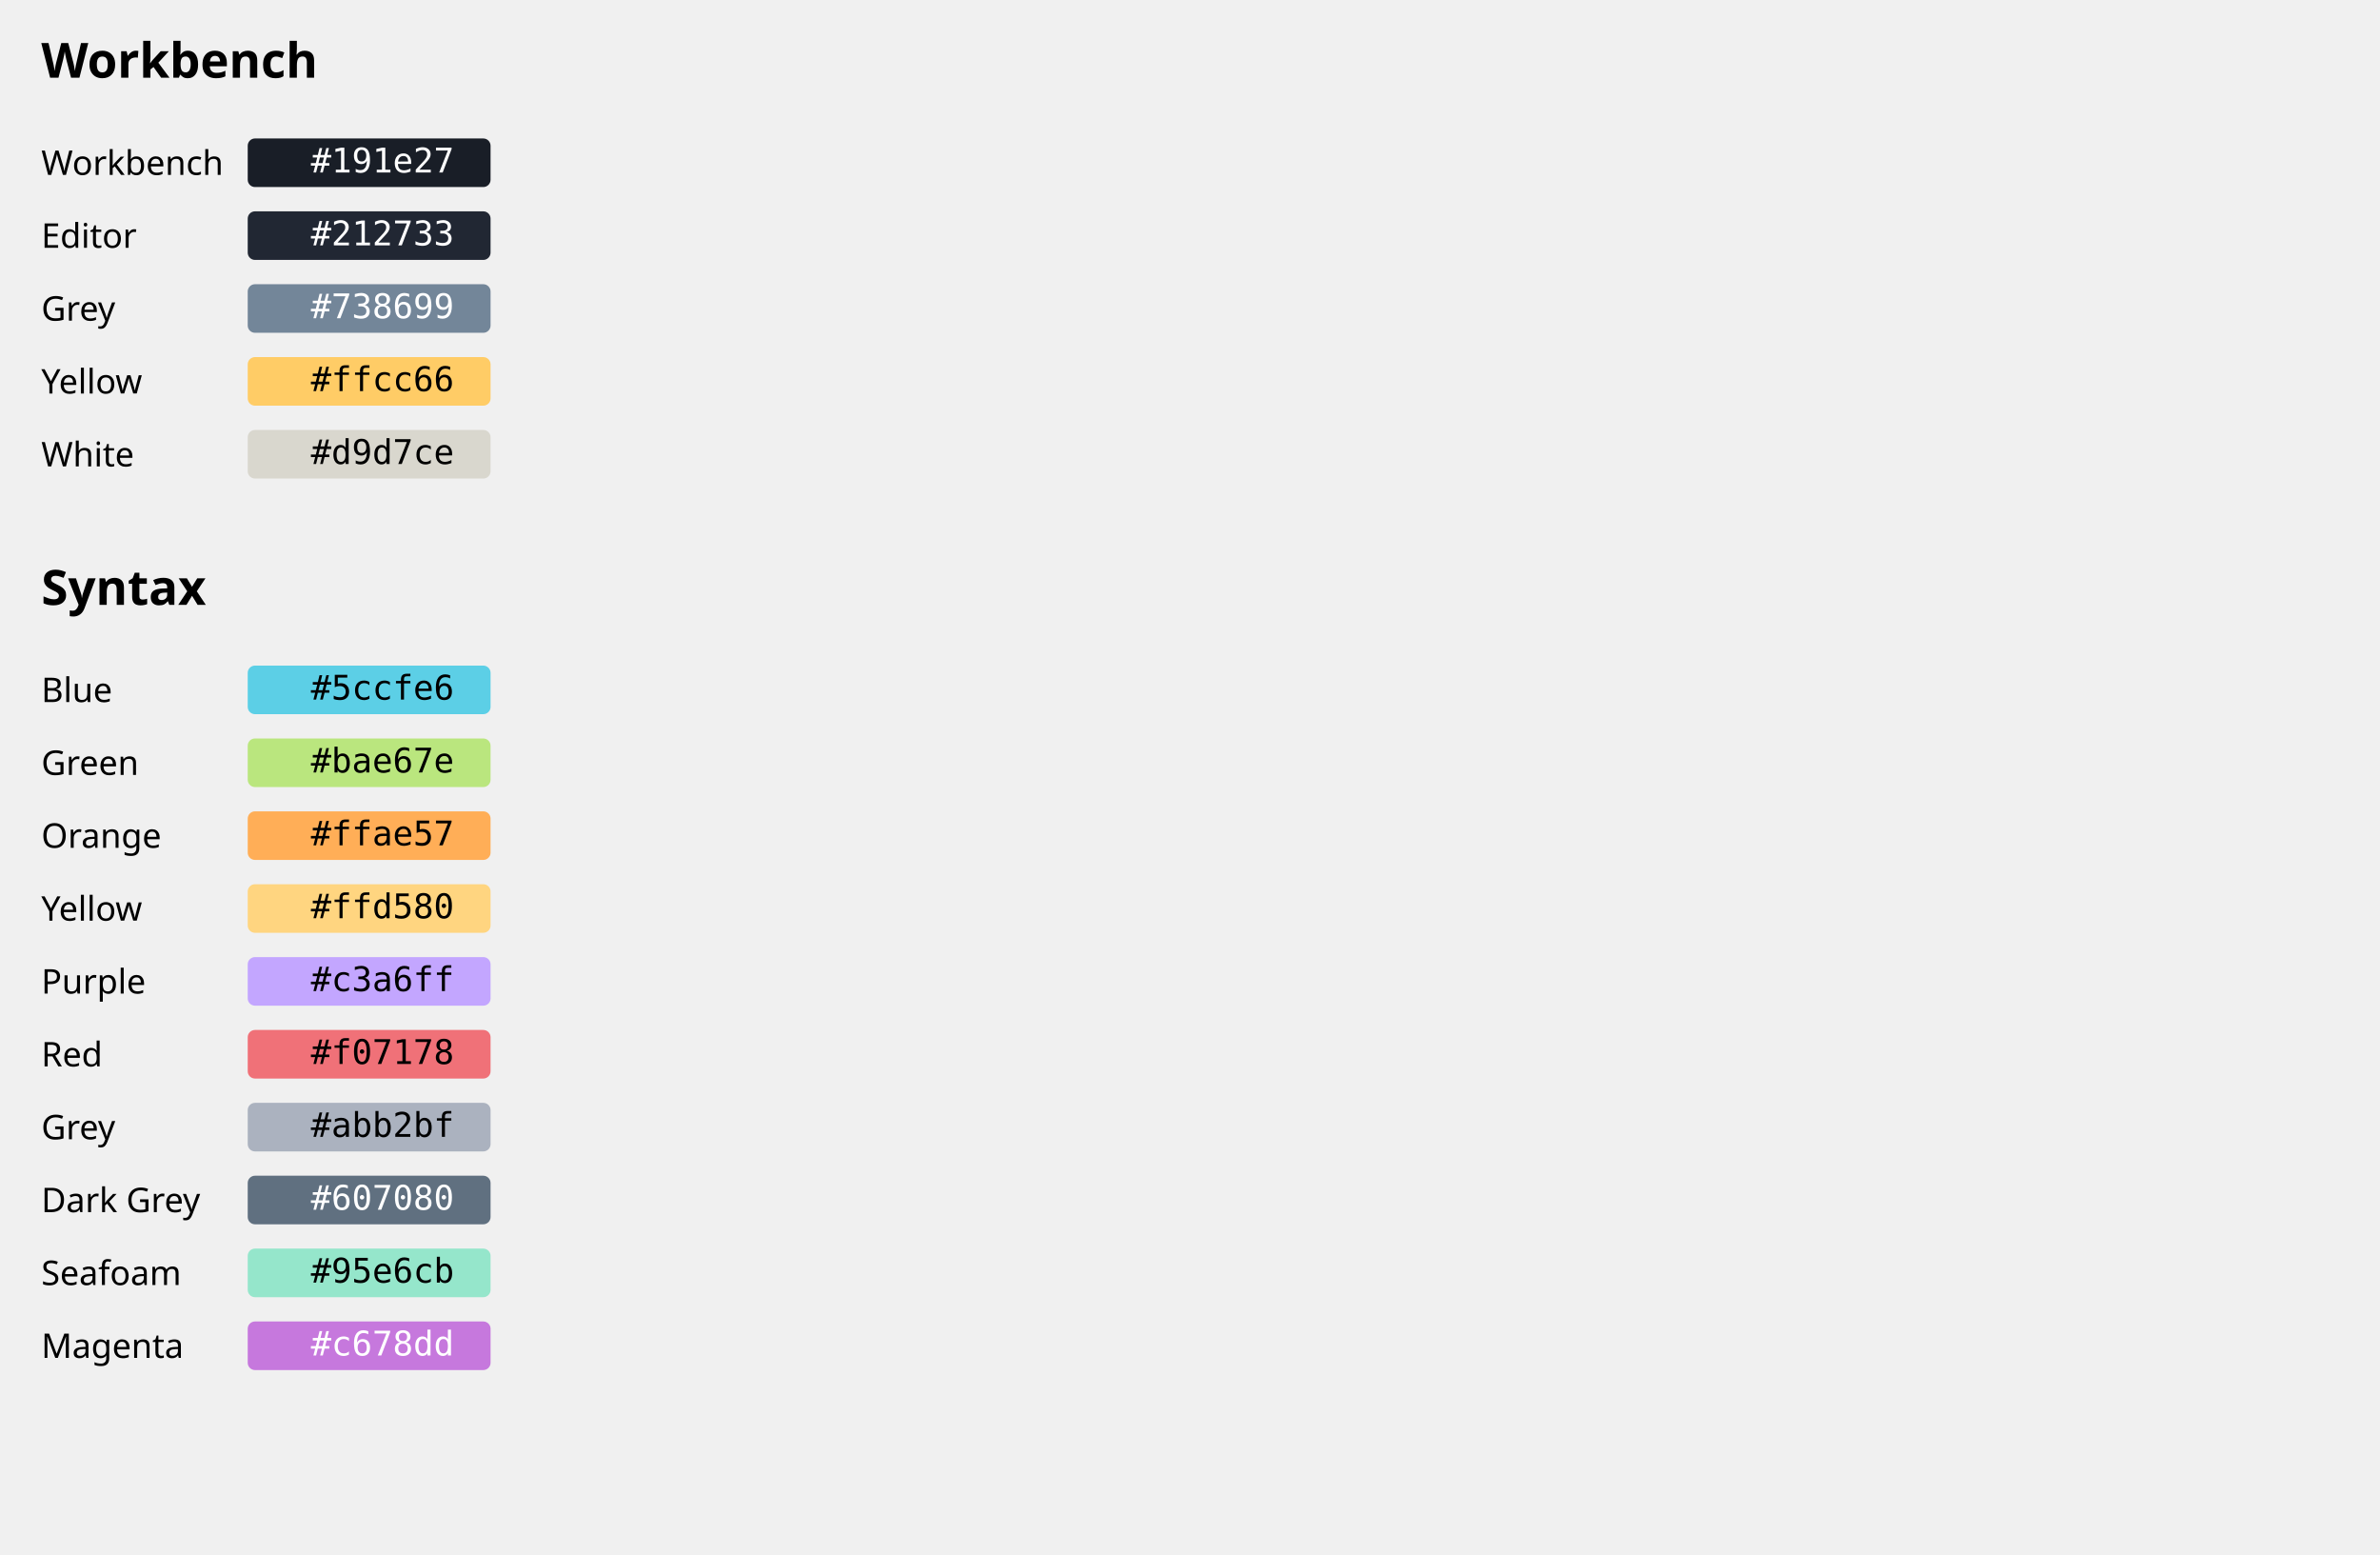
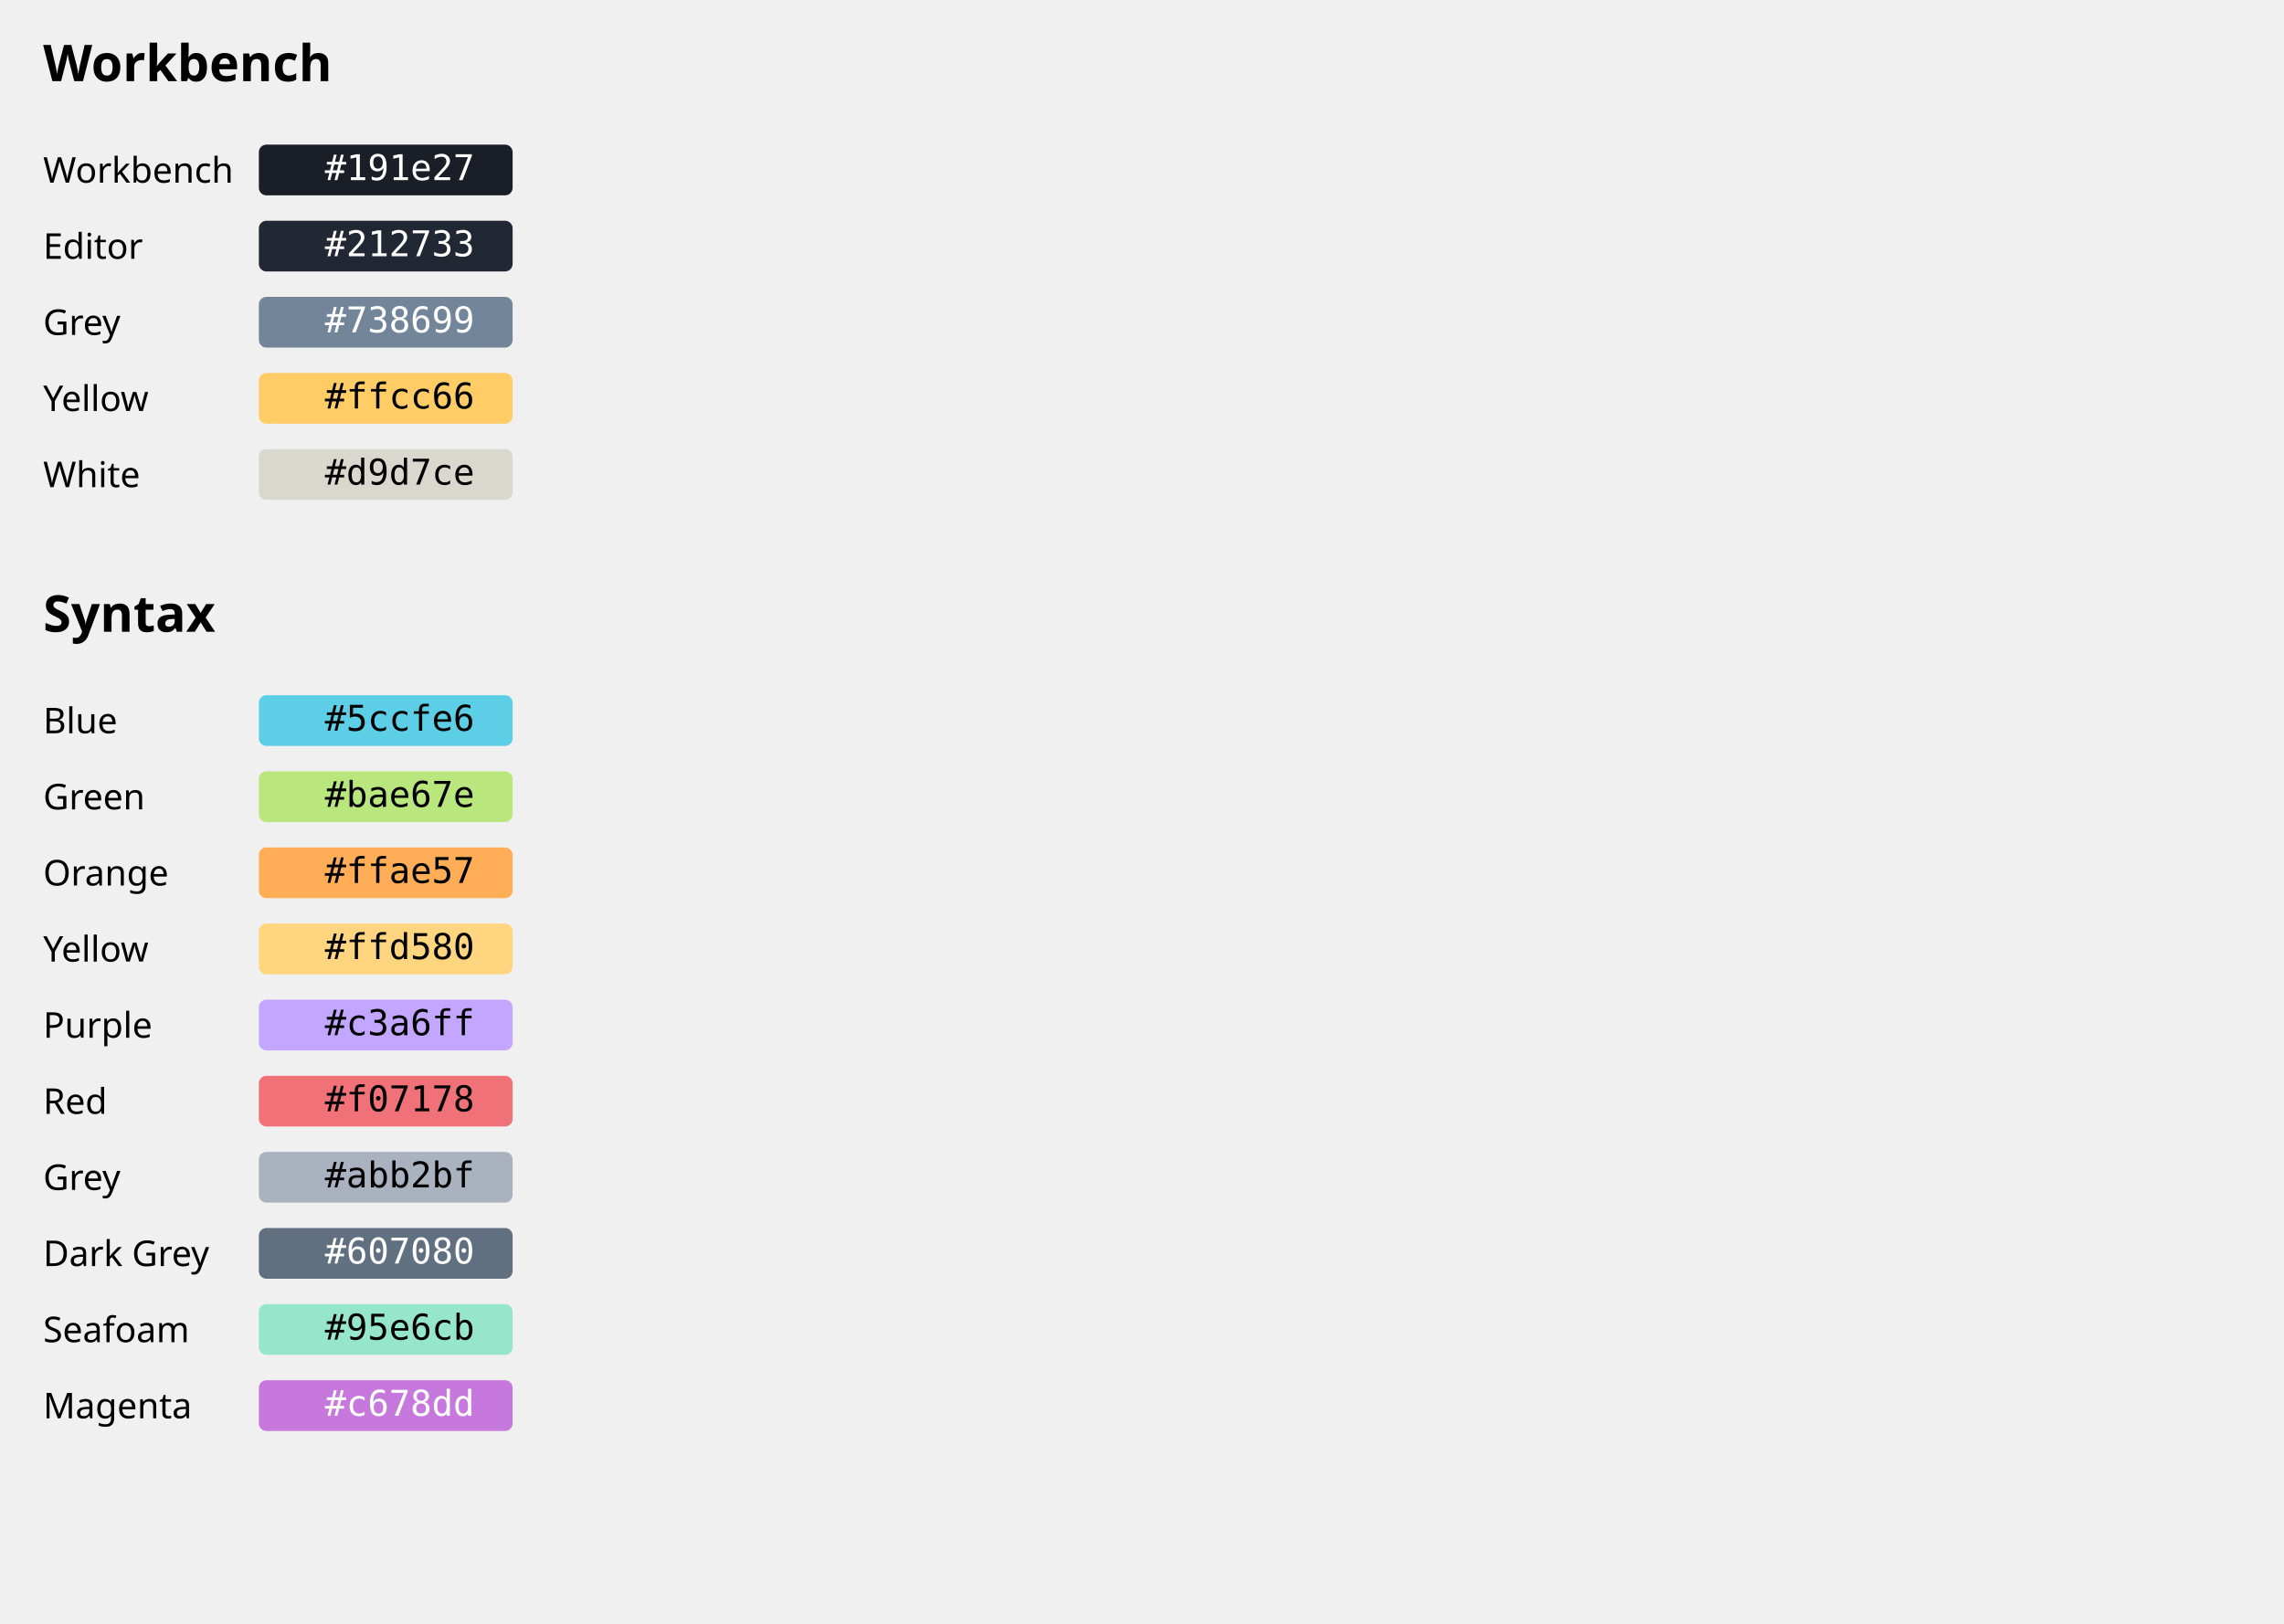
- <svg xmlns="http://www.w3.org/2000/svg" width="980px" height="640px" viewBox="0 0 980 640" version="1.1">
+ <svg xmlns="http://www.w3.org/2000/svg" width="900px" height="640px" viewBox="0 0 900 640" version="1.1">
  <defs />
  <g id="Page-1" stroke="none" stroke-width="1" fill="none" fill-rule="evenodd">
    <g id="Colors">
      <g id="Syntax" transform="translate(0, 217)">
        <rect id="Rectangle" fill-opacity="0" fill="#D8D8D8" x="0" y="0" width="219" height="360" />
        <g id="Group" transform="translate(17, 327)">
          <g id="Color" transform="translate(85, 0)">
            <rect id="Rectangle-2" fill="#C678DD" x="0" y="0" width="100" height="20" rx="3" />
            <text id="#c678dd" font-family="Inconsolata-Regular, Inconsolata" font-size="14" font-weight="normal" fill="#FFFFFF">
              <tspan x="26" y="14">#c678dd</tspan>
            </text>
          </g>
          <text id="Magenta" font-family="SanFranciscoText-Regular, San Francisco Text" font-size="14" font-weight="normal" fill="#000000">
            <tspan x="0" y="15">Magenta</tspan>
          </text>
        </g>
        <g id="Group" transform="translate(17, 297)">
          <g id="Color" transform="translate(85, 0)">
            <rect id="Rectangle-2" fill="#95E6CB" x="0" y="0" width="100" height="20" rx="3" />
            <text id="#95e6cb" font-family="Inconsolata-Regular, Inconsolata" font-size="14" font-weight="normal" fill="#000000">
              <tspan x="26" y="14">#95e6cb</tspan>
            </text>
          </g>
          <text id="Seafoam" font-family="SanFranciscoText-Regular, San Francisco Text" font-size="14" font-weight="normal" fill="#000000">
            <tspan x="0" y="15">Seafoam</tspan>
          </text>
        </g>
        <g id="Group" transform="translate(17, 267)">
          <g id="Color" transform="translate(85, 0)">
            <rect id="Rectangle-2" fill="#607080" x="0" y="0" width="100" height="20" rx="3" />
            <text id="#607080" font-family="Inconsolata-Regular, Inconsolata" font-size="14" font-weight="normal" fill="#FFFFFF">
              <tspan x="26" y="14">#607080</tspan>
            </text>
          </g>
          <text id="Dark-Grey" font-family="SanFranciscoText-Regular, San Francisco Text" font-size="14" font-weight="normal" fill="#000000">
            <tspan x="0" y="15">Dark Grey</tspan>
          </text>
        </g>
        <g id="Group" transform="translate(17, 237)">
          <g id="Color" transform="translate(85, 0)">
            <rect id="Rectangle-2" fill="#ABB2BF" x="0" y="0" width="100" height="20" rx="3" />
            <text id="#abb2bf" font-family="Inconsolata-Regular, Inconsolata" font-size="14" font-weight="normal" fill="#000000">
              <tspan x="26" y="14">#abb2bf</tspan>
            </text>
          </g>
          <text id="Grey" font-family="SanFranciscoText-Regular, San Francisco Text" font-size="14" font-weight="normal" fill="#000000">
            <tspan x="0" y="15">Grey</tspan>
          </text>
        </g>
        <g id="Group" transform="translate(17, 207)">
          <g id="Color" transform="translate(85, 0)">
            <rect id="Rectangle-2" fill="#F07178" x="0" y="0" width="100" height="20" rx="3" />
            <text id="#f07178" font-family="Inconsolata-Regular, Inconsolata" font-size="14" font-weight="normal" fill="#000000">
              <tspan x="26" y="14">#f07178</tspan>
            </text>
          </g>
          <text id="Red" font-family="SanFranciscoText-Regular, San Francisco Text" font-size="14" font-weight="normal" fill="#000000">
            <tspan x="0" y="15">Red</tspan>
          </text>
        </g>
        <g id="Group" transform="translate(17, 177)">
          <g id="Color" transform="translate(85, 0)">
            <rect id="Rectangle-2" fill="#C3A6FF" x="0" y="0" width="100" height="20" rx="3" />
            <text id="#c3a6ff" font-family="Inconsolata-Regular, Inconsolata" font-size="14" font-weight="normal" fill="#000000">
              <tspan x="26" y="14">#c3a6ff</tspan>
            </text>
          </g>
          <text id="Purple" font-family="SanFranciscoText-Regular, San Francisco Text" font-size="14" font-weight="normal" fill="#000000">
            <tspan x="0" y="15">Purple</tspan>
          </text>
        </g>
        <g id="Group" transform="translate(17, 147)">
          <g id="Color" transform="translate(85, 0)">
            <rect id="Rectangle-2" fill="#FFD580" x="0" y="0" width="100" height="20" rx="3" />
            <text id="#ffd580" font-family="Inconsolata-Regular, Inconsolata" font-size="14" font-weight="normal" fill="#000000">
              <tspan x="26" y="14">#ffd580</tspan>
            </text>
          </g>
          <text id="Yellow" font-family="SanFranciscoText-Regular, San Francisco Text" font-size="14" font-weight="normal" fill="#000000">
            <tspan x="0" y="15">Yellow</tspan>
          </text>
        </g>
        <g id="Group" transform="translate(17, 117)">
          <g id="Color" transform="translate(85, 0)">
            <rect id="Rectangle-2" fill="#FFAE57" x="0" y="0" width="100" height="20" rx="3" />
            <text id="#ffae57" font-family="Inconsolata-Regular, Inconsolata" font-size="14" font-weight="normal" fill="#000000">
              <tspan x="26" y="14">#ffae57</tspan>
            </text>
          </g>
          <text id="Orange" font-family="SanFranciscoText-Regular, San Francisco Text" font-size="14" font-weight="normal" fill="#000000">
            <tspan x="0" y="15">Orange</tspan>
          </text>
        </g>
        <g id="Group" transform="translate(17, 87)">
          <g id="Color" transform="translate(85, 0)">
            <rect id="Rectangle-2" fill="#BAE67E" x="0" y="0" width="100" height="20" rx="3" />
            <text id="#bae67e" font-family="Inconsolata-Regular, Inconsolata" font-size="14" font-weight="normal" fill="#000000">
              <tspan x="26" y="14">#bae67e</tspan>
            </text>
          </g>
          <text id="Green" font-family="SanFranciscoText-Regular, San Francisco Text" font-size="14" font-weight="normal" fill="#000000">
            <tspan x="0" y="15">Green</tspan>
          </text>
        </g>
        <g id="Group" transform="translate(17, 57)">
          <g id="Color" transform="translate(85, 0)">
            <rect id="Rectangle-2" fill="#5CCFE6" x="0" y="0" width="100" height="20" rx="3" />
            <text id="#5ccfe6" font-family="Inconsolata-Regular, Inconsolata" font-size="14" font-weight="normal" fill="#000000">
              <tspan x="26" y="14">#5ccfe6</tspan>
            </text>
          </g>
          <text id="Blue" font-family="SanFranciscoText-Regular, San Francisco Text" font-size="14" font-weight="normal" fill="#000000">
            <tspan x="0" y="15">Blue</tspan>
          </text>
        </g>
        <text font-family="SanFranciscoText-Bold, San Francisco Text" font-size="20" font-weight="bold" fill="#000000">
          <tspan x="17" y="32">Syntax</tspan>
        </text>
      </g>
      <g id="Workbench">
        <rect id="Rectangle" fill-opacity="0" fill="#D8D8D8" x="0" y="0" width="219" height="217" />
        <g id="Group" transform="translate(17, 177)">
          <g id="Color" transform="translate(85, 0)">
            <rect id="Rectangle-2" fill="#D9D7CE" x="0" y="0" width="100" height="20" rx="3" />
            <text id="#d9d7ce" font-family="Inconsolata-Regular, Inconsolata" font-size="14" font-weight="normal" fill="#000000">
              <tspan x="26" y="14">#d9d7ce</tspan>
            </text>
          </g>
          <text id="White" font-family="SanFranciscoText-Regular, San Francisco Text" font-size="14" font-weight="normal" fill="#000000">
            <tspan x="0" y="15">White</tspan>
          </text>
        </g>
        <g id="Group" transform="translate(17, 147)">
          <g id="Color" transform="translate(85, 0)">
            <rect id="Rectangle-2" fill="#FFCC66" x="0" y="0" width="100" height="20" rx="3" />
            <text id="#ffcc66" font-family="Inconsolata-Regular, Inconsolata" font-size="14" font-weight="normal" fill="#000000">
              <tspan x="26" y="14">#ffcc66</tspan>
            </text>
          </g>
          <text id="Yellow" font-family="SanFranciscoText-Regular, San Francisco Text" font-size="14" font-weight="normal" fill="#000000">
            <tspan x="0" y="15">Yellow</tspan>
          </text>
        </g>
        <g id="Group" transform="translate(17, 117)">
          <g id="Color" transform="translate(85, 0)">
            <rect id="Rectangle-2" fill="#738699" x="0" y="0" width="100" height="20" rx="3" />
            <text id="#738699" font-family="Inconsolata-Regular, Inconsolata" font-size="14" font-weight="normal" fill="#FFFFFF">
              <tspan x="26" y="14">#738699</tspan>
            </text>
          </g>
          <text id="Grey" font-family="SanFranciscoText-Regular, San Francisco Text" font-size="14" font-weight="normal" fill="#000000">
            <tspan x="0" y="15">Grey</tspan>
          </text>
        </g>
        <g id="Group" transform="translate(17, 87)">
          <g id="Color" transform="translate(85, 0)">
            <rect id="Rectangle-2" fill="#212733" x="0" y="0" width="100" height="20" rx="3" />
            <text id="#212733" font-family="Inconsolata-Regular, Inconsolata" font-size="14" font-weight="normal" fill="#FFFFFF">
              <tspan x="26" y="14">#212733</tspan>
            </text>
          </g>
          <text id="Editor" font-family="SanFranciscoText-Regular, San Francisco Text" font-size="14" font-weight="normal" fill="#000000">
            <tspan x="0" y="15">Editor</tspan>
          </text>
        </g>
        <g id="Group" transform="translate(17, 57)">
          <g id="Color" transform="translate(85, 0)">
            <rect id="Rectangle-2" fill="#191E27" x="0" y="0" width="100" height="20" rx="3" />
            <text id="#191e27" font-family="Inconsolata-Regular, Inconsolata" font-size="14" font-weight="normal" fill="#FFFFFF">
              <tspan x="26" y="14">#191e27</tspan>
            </text>
          </g>
          <text id="Workbench" font-family="SanFranciscoText-Regular, San Francisco Text" font-size="14" font-weight="normal" fill="#000000">
            <tspan x="0" y="15">Workbench</tspan>
          </text>
        </g>
        <text font-family="SanFranciscoText-Bold, San Francisco Text" font-size="20" font-weight="bold" fill="#000000">
          <tspan x="17" y="32">Workbench</tspan>
        </text>
      </g>
    </g>
  </g>
</svg>
